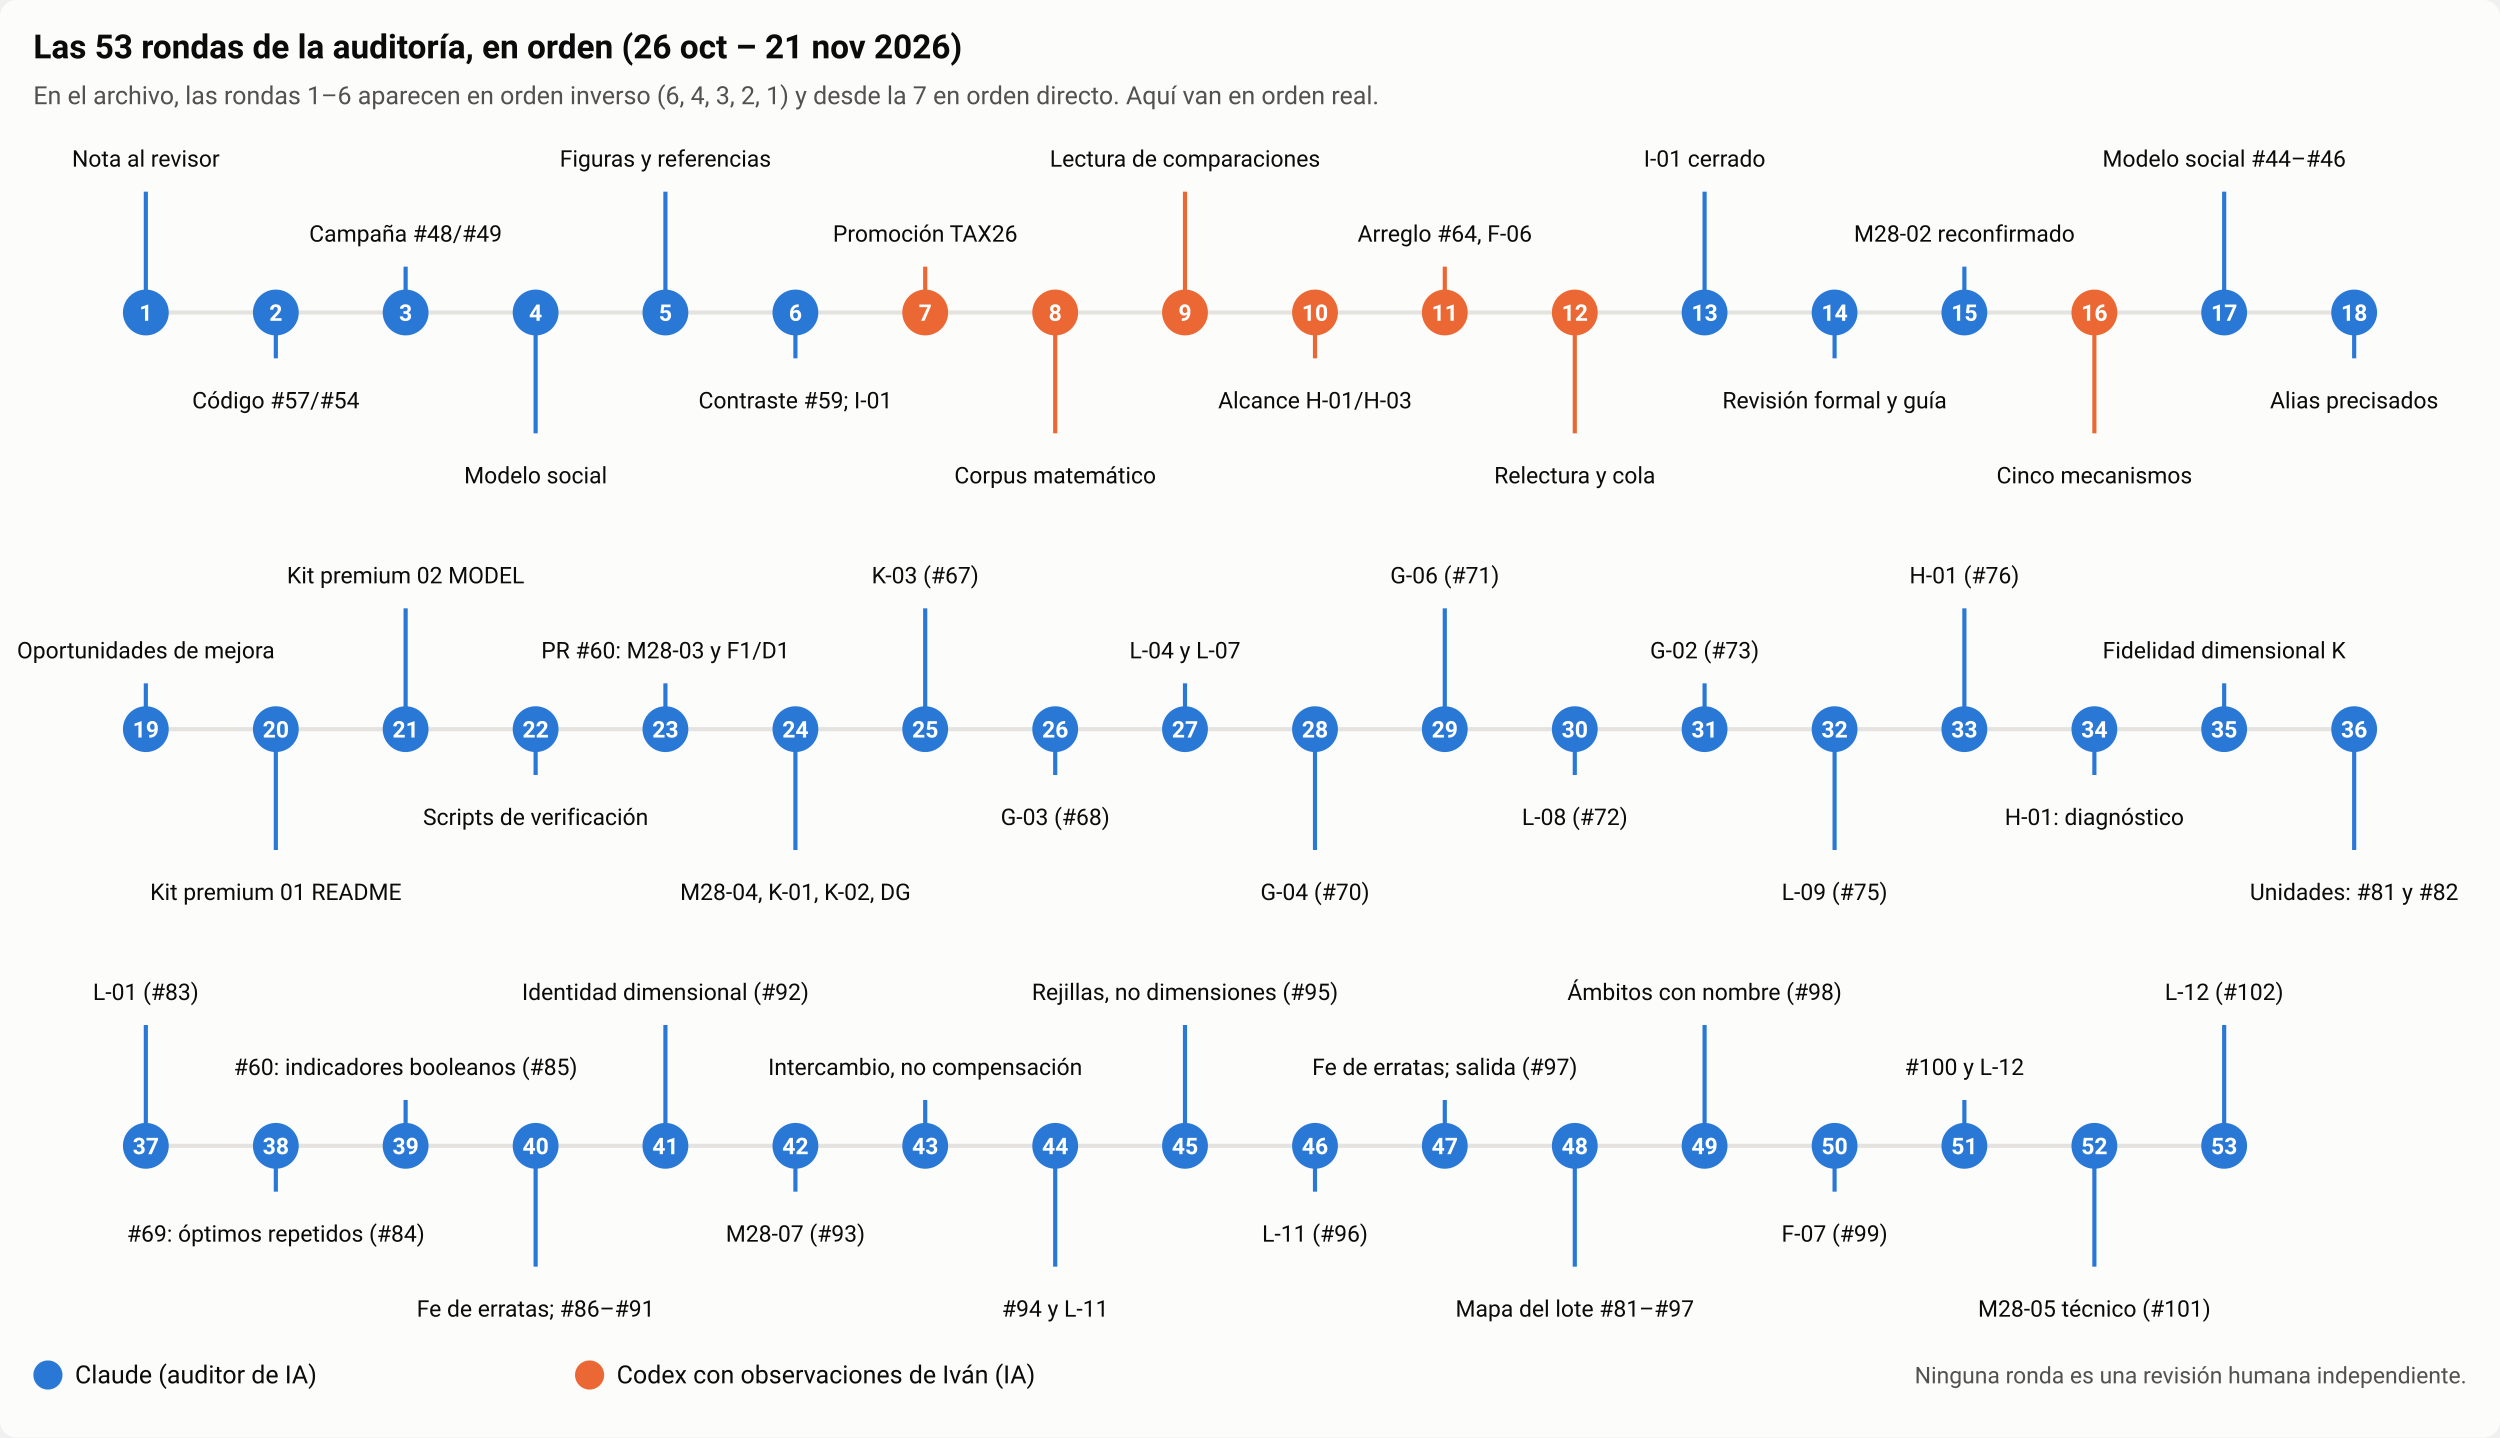
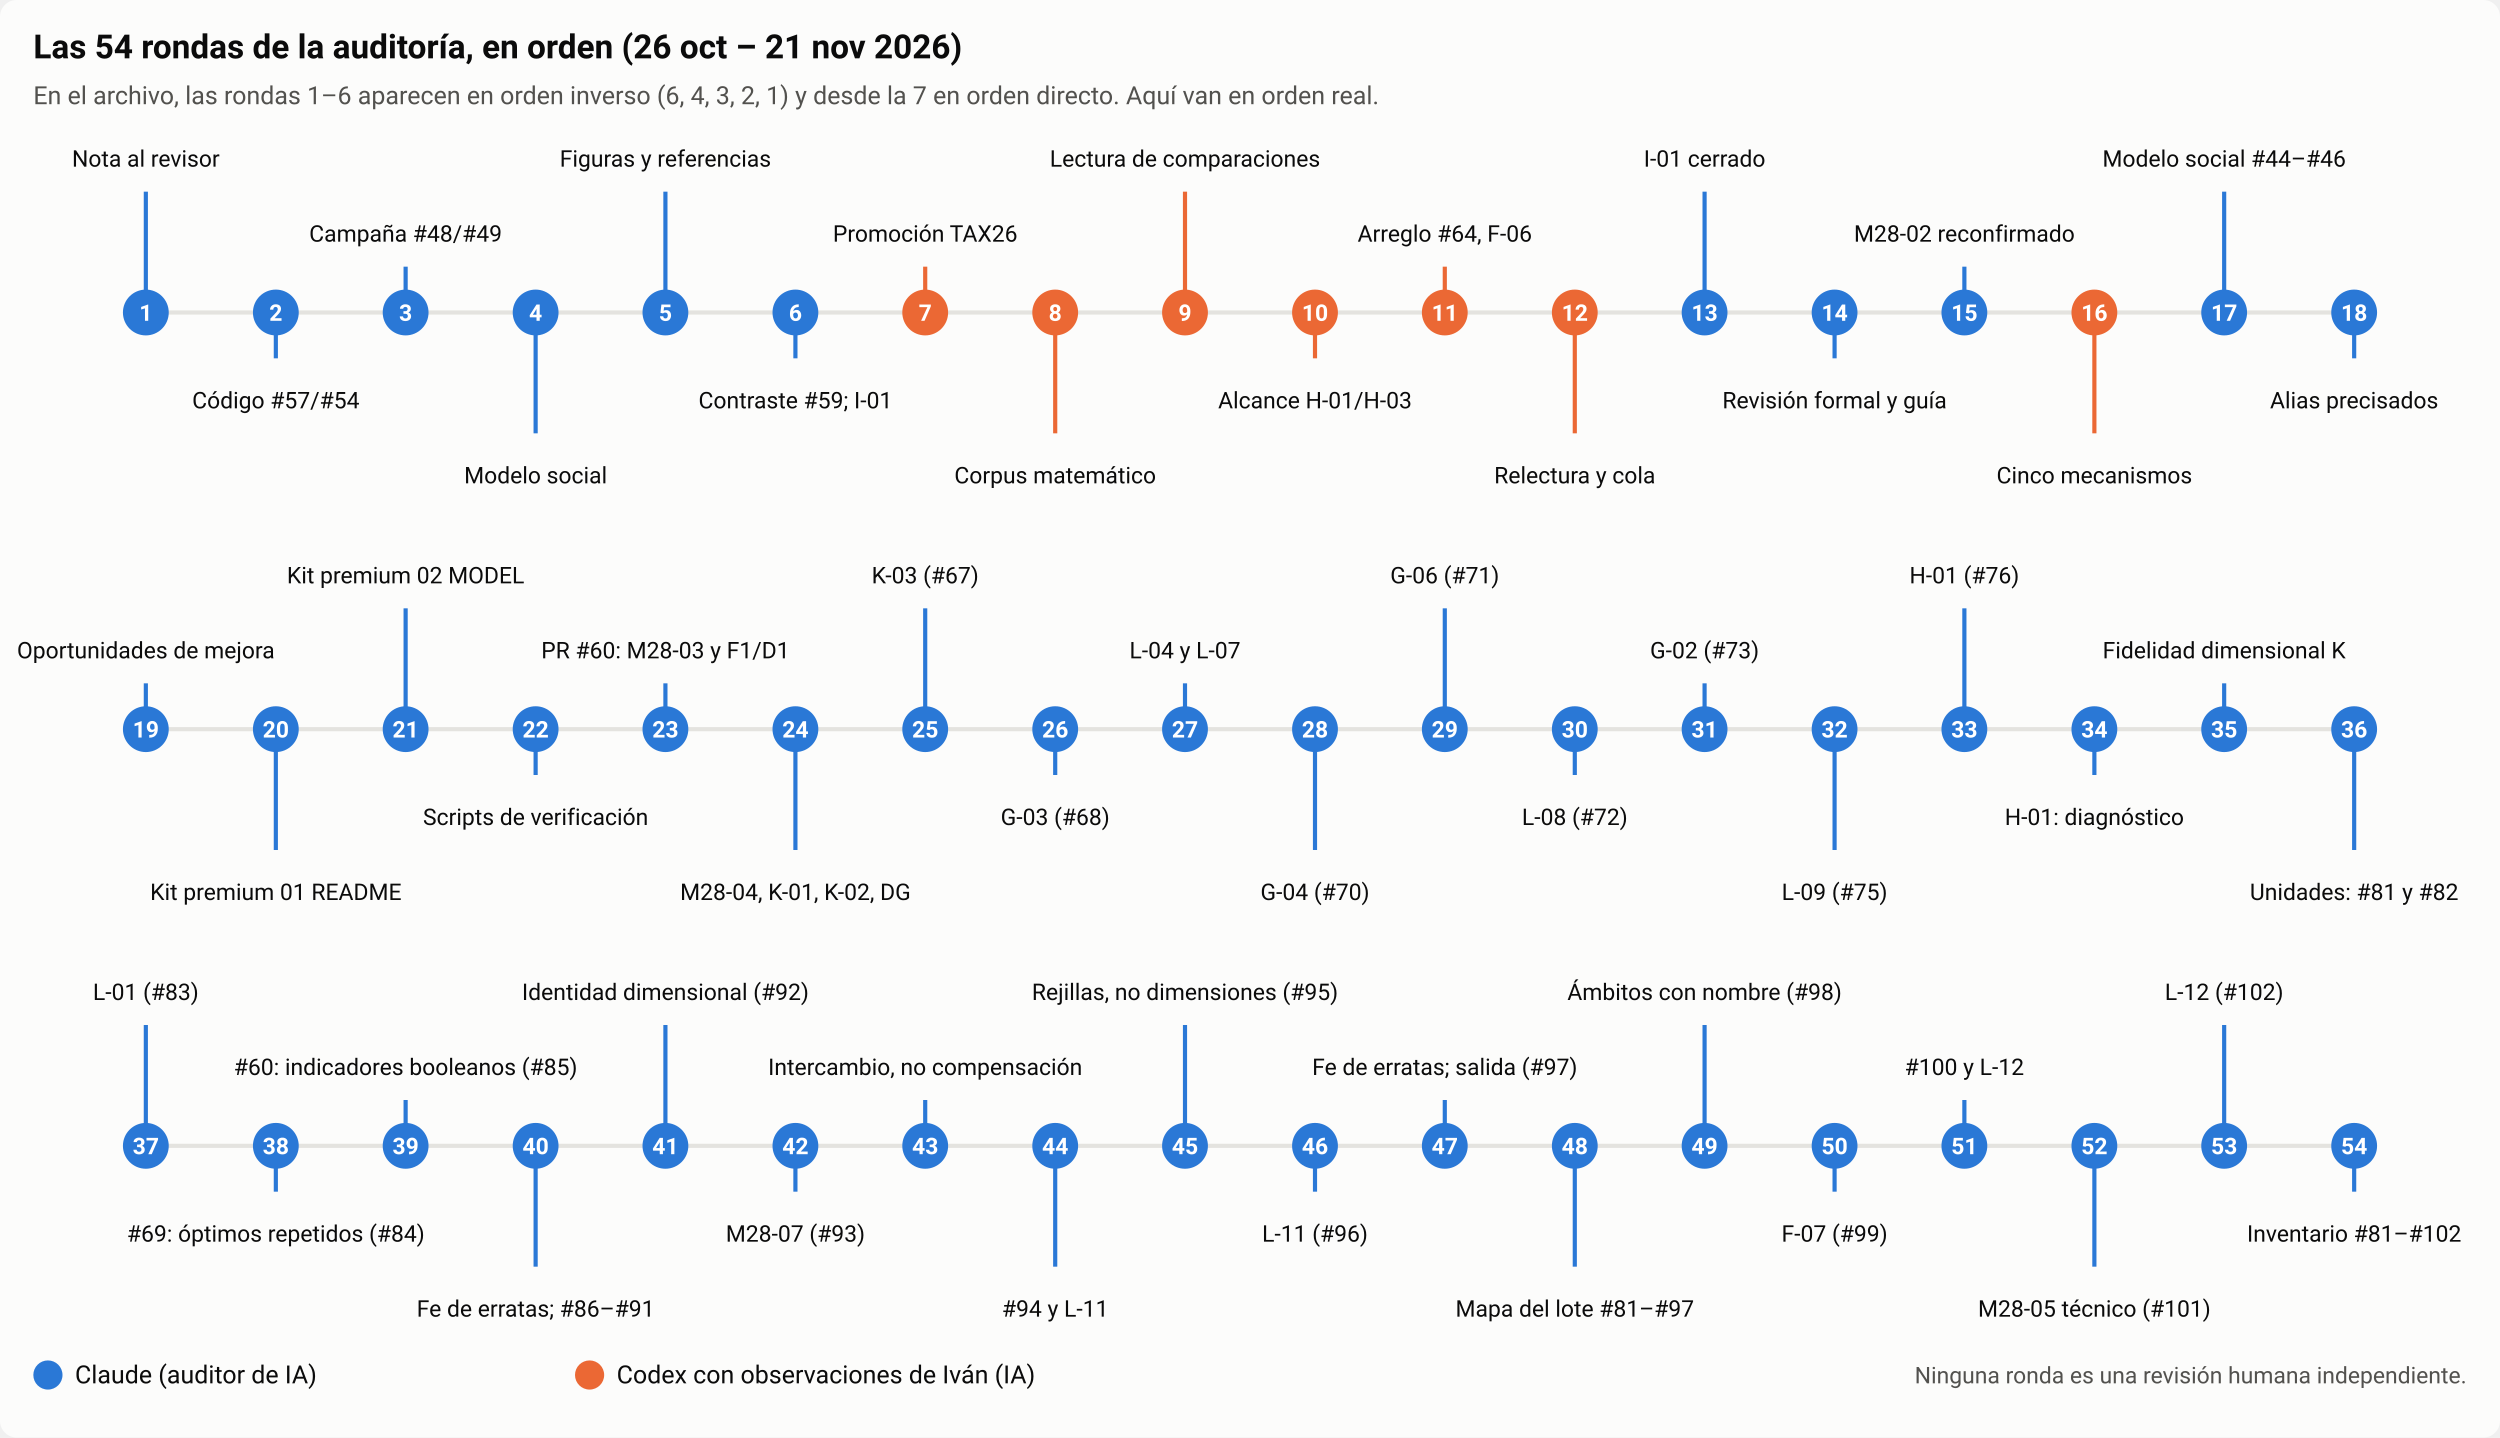
- <svg xmlns="http://www.w3.org/2000/svg" viewBox="0 0 1200 690" width="1200" height="690" role="img" aria-label="Línea de tiempo de las 53 rondas de auditoría y su autor">
+ <svg xmlns="http://www.w3.org/2000/svg" viewBox="0 0 1200 690" width="1200" height="690" role="img" aria-label="Línea de tiempo de las 54 rondas de auditoría y su autor">
  <style>
  .ink{fill:#0b0b0b}.ink2{fill:#52514e}.bg{fill:#fcfcfb}.grid{stroke:#e4e3df}
  .s0{fill:#2a78d6}.s1{fill:#eb6834}.s2{fill:#1baf7a}.s3{fill:#eda100}.s4{fill:#e87ba4}
  .a0{fill:#2a78d6}.a1{fill:#eb6834}.a0s{stroke:#2a78d6}.a1s{stroke:#eb6834}
  text{font-family:system-ui,-apple-system,Segoe UI,Roboto,sans-serif}
  @media (prefers-color-scheme: dark){
    .ink{fill:#f0efec}.ink2{fill:#c3c2b7}.bg{fill:#1a1a19}.grid{stroke:#383835}
    .s0{fill:#3987e5}.s1{fill:#d95926}.s2{fill:#199e70}.s3{fill:#c98500}.s4{fill:#d55181}
    .a0{fill:#3987e5}.a1{fill:#d95926}.a0s{stroke:#3987e5}.a1s{stroke:#d95926}
  }
</style>
  <rect class="bg" width="1200" height="690" rx="8" />
-   <text class="ink" x="16" y="28" font-size="16" font-weight="600">Las 53 rondas de la auditoría, en orden (26 oct – 21 nov 2026)</text>
+   <text class="ink" x="16" y="28" font-size="16" font-weight="600">Las 54 rondas de la auditoría, en orden (26 oct – 21 nov 2026)</text>
  <text class="ink2" x="16" y="50" font-size="12">En el archivo, las rondas 1–6 aparecen en orden inverso (6, 4, 3, 2, 1) y desde la 7 en orden directo. Aquí van en orden real.</text>
  <line class="grid" x1="70" x2="1130.0" y1="150" y2="150" stroke-width="2" />
  <line class="grid" x1="70" x2="1130.0" y1="350" y2="350" stroke-width="2" />
-   <line class="grid" x1="70" x2="1067.6" y1="550" y2="550" stroke-width="2" />
+   <line class="grid" x1="70" x2="1130.0" y1="550" y2="550" stroke-width="2" />
  <line class="a0s" x1="70.0" x2="70.0" y1="150" y2="92" stroke-width="2" />
  <circle class="a0" cx="70.0" cy="150" r="11" />
  <text x="70.0" y="154" font-size="11" font-weight="700" text-anchor="middle" fill="#fff">1</text>
  <text class="ink" x="70.0" y="80" font-size="11" text-anchor="middle">Nota al revisor</text>
  <line class="a0s" x1="132.4" x2="132.4" y1="150" y2="172" stroke-width="2" />
  <circle class="a0" cx="132.4" cy="150" r="11" />
  <text x="132.4" y="154" font-size="11" font-weight="700" text-anchor="middle" fill="#fff">2</text>
  <text class="ink" x="132.4" y="196" font-size="11" text-anchor="middle">Código #57/#54</text>
  <line class="a0s" x1="194.7" x2="194.7" y1="150" y2="128" stroke-width="2" />
  <circle class="a0" cx="194.7" cy="150" r="11" />
  <text x="194.7" y="154" font-size="11" font-weight="700" text-anchor="middle" fill="#fff">3</text>
  <text class="ink" x="194.7" y="116" font-size="11" text-anchor="middle">Campaña #48/#49</text>
  <line class="a0s" x1="257.1" x2="257.1" y1="150" y2="208" stroke-width="2" />
  <circle class="a0" cx="257.1" cy="150" r="11" />
  <text x="257.1" y="154" font-size="11" font-weight="700" text-anchor="middle" fill="#fff">4</text>
  <text class="ink" x="257.1" y="232" font-size="11" text-anchor="middle">Modelo social</text>
  <line class="a0s" x1="319.4" x2="319.4" y1="150" y2="92" stroke-width="2" />
  <circle class="a0" cx="319.4" cy="150" r="11" />
  <text x="319.4" y="154" font-size="11" font-weight="700" text-anchor="middle" fill="#fff">5</text>
  <text class="ink" x="319.4" y="80" font-size="11" text-anchor="middle">Figuras y referencias</text>
  <line class="a0s" x1="381.8" x2="381.8" y1="150" y2="172" stroke-width="2" />
  <circle class="a0" cx="381.8" cy="150" r="11" />
  <text x="381.8" y="154" font-size="11" font-weight="700" text-anchor="middle" fill="#fff">6</text>
  <text class="ink" x="381.8" y="196" font-size="11" text-anchor="middle">Contraste #59; I-01</text>
  <line class="a1s" x1="444.1" x2="444.1" y1="150" y2="128" stroke-width="2" />
  <circle class="a1" cx="444.1" cy="150" r="11" />
  <text x="444.1" y="154" font-size="11" font-weight="700" text-anchor="middle" fill="#fff">7</text>
  <text class="ink" x="444.1" y="116" font-size="11" text-anchor="middle">Promoción TAX26</text>
  <line class="a1s" x1="506.5" x2="506.5" y1="150" y2="208" stroke-width="2" />
  <circle class="a1" cx="506.5" cy="150" r="11" />
  <text x="506.5" y="154" font-size="11" font-weight="700" text-anchor="middle" fill="#fff">8</text>
  <text class="ink" x="506.5" y="232" font-size="11" text-anchor="middle">Corpus matemático</text>
  <line class="a1s" x1="568.8" x2="568.8" y1="150" y2="92" stroke-width="2" />
  <circle class="a1" cx="568.8" cy="150" r="11" />
  <text x="568.8" y="154" font-size="11" font-weight="700" text-anchor="middle" fill="#fff">9</text>
  <text class="ink" x="568.8" y="80" font-size="11" text-anchor="middle">Lectura de comparaciones</text>
  <line class="a1s" x1="631.2" x2="631.2" y1="150" y2="172" stroke-width="2" />
  <circle class="a1" cx="631.2" cy="150" r="11" />
  <text x="631.2" y="154" font-size="11" font-weight="700" text-anchor="middle" fill="#fff">10</text>
  <text class="ink" x="631.2" y="196" font-size="11" text-anchor="middle">Alcance H-01/H-03</text>
  <line class="a1s" x1="693.5" x2="693.5" y1="150" y2="128" stroke-width="2" />
  <circle class="a1" cx="693.5" cy="150" r="11" />
  <text x="693.5" y="154" font-size="11" font-weight="700" text-anchor="middle" fill="#fff">11</text>
  <text class="ink" x="693.5" y="116" font-size="11" text-anchor="middle">Arreglo #64, F-06</text>
  <line class="a1s" x1="755.9" x2="755.9" y1="150" y2="208" stroke-width="2" />
  <circle class="a1" cx="755.9" cy="150" r="11" />
  <text x="755.9" y="154" font-size="11" font-weight="700" text-anchor="middle" fill="#fff">12</text>
  <text class="ink" x="755.9" y="232" font-size="11" text-anchor="middle">Relectura y cola</text>
  <line class="a0s" x1="818.2" x2="818.2" y1="150" y2="92" stroke-width="2" />
  <circle class="a0" cx="818.2" cy="150" r="11" />
  <text x="818.2" y="154" font-size="11" font-weight="700" text-anchor="middle" fill="#fff">13</text>
  <text class="ink" x="818.2" y="80" font-size="11" text-anchor="middle">I-01 cerrado</text>
  <line class="a0s" x1="880.6" x2="880.6" y1="150" y2="172" stroke-width="2" />
  <circle class="a0" cx="880.6" cy="150" r="11" />
  <text x="880.6" y="154" font-size="11" font-weight="700" text-anchor="middle" fill="#fff">14</text>
  <text class="ink" x="880.6" y="196" font-size="11" text-anchor="middle">Revisión formal y guía</text>
  <line class="a0s" x1="942.9" x2="942.9" y1="150" y2="128" stroke-width="2" />
  <circle class="a0" cx="942.9" cy="150" r="11" />
  <text x="942.9" y="154" font-size="11" font-weight="700" text-anchor="middle" fill="#fff">15</text>
  <text class="ink" x="942.9" y="116" font-size="11" text-anchor="middle">M28-02 reconfirmado</text>
  <line class="a1s" x1="1005.3" x2="1005.3" y1="150" y2="208" stroke-width="2" />
  <circle class="a1" cx="1005.3" cy="150" r="11" />
  <text x="1005.3" y="154" font-size="11" font-weight="700" text-anchor="middle" fill="#fff">16</text>
  <text class="ink" x="1005.3" y="232" font-size="11" text-anchor="middle">Cinco mecanismos</text>
  <line class="a0s" x1="1067.6" x2="1067.6" y1="150" y2="92" stroke-width="2" />
  <circle class="a0" cx="1067.6" cy="150" r="11" />
  <text x="1067.6" y="154" font-size="11" font-weight="700" text-anchor="middle" fill="#fff">17</text>
  <text class="ink" x="1067.6" y="80" font-size="11" text-anchor="middle">Modelo social #44–#46</text>
  <line class="a0s" x1="1130.0" x2="1130.0" y1="150" y2="172" stroke-width="2" />
  <circle class="a0" cx="1130.0" cy="150" r="11" />
  <text x="1130.0" y="154" font-size="11" font-weight="700" text-anchor="middle" fill="#fff">18</text>
  <text class="ink" x="1130.0" y="196" font-size="11" text-anchor="middle">Alias precisados</text>
  <line class="a0s" x1="70.0" x2="70.0" y1="350" y2="328" stroke-width="2" />
  <circle class="a0" cx="70.0" cy="350" r="11" />
  <text x="70.0" y="354" font-size="11" font-weight="700" text-anchor="middle" fill="#fff">19</text>
  <text class="ink" x="70.0" y="316" font-size="11" text-anchor="middle">Oportunidades de mejora</text>
  <line class="a0s" x1="132.4" x2="132.4" y1="350" y2="408" stroke-width="2" />
  <circle class="a0" cx="132.4" cy="350" r="11" />
  <text x="132.4" y="354" font-size="11" font-weight="700" text-anchor="middle" fill="#fff">20</text>
  <text class="ink" x="132.4" y="432" font-size="11" text-anchor="middle">Kit premium 01 README</text>
  <line class="a0s" x1="194.7" x2="194.7" y1="350" y2="292" stroke-width="2" />
  <circle class="a0" cx="194.7" cy="350" r="11" />
  <text x="194.7" y="354" font-size="11" font-weight="700" text-anchor="middle" fill="#fff">21</text>
  <text class="ink" x="194.7" y="280" font-size="11" text-anchor="middle">Kit premium 02 MODEL</text>
  <line class="a0s" x1="257.1" x2="257.1" y1="350" y2="372" stroke-width="2" />
  <circle class="a0" cx="257.1" cy="350" r="11" />
  <text x="257.1" y="354" font-size="11" font-weight="700" text-anchor="middle" fill="#fff">22</text>
  <text class="ink" x="257.1" y="396" font-size="11" text-anchor="middle">Scripts de verificación</text>
  <line class="a0s" x1="319.4" x2="319.4" y1="350" y2="328" stroke-width="2" />
  <circle class="a0" cx="319.4" cy="350" r="11" />
  <text x="319.4" y="354" font-size="11" font-weight="700" text-anchor="middle" fill="#fff">23</text>
  <text class="ink" x="319.4" y="316" font-size="11" text-anchor="middle">PR #60: M28-03 y F1/D1</text>
  <line class="a0s" x1="381.8" x2="381.8" y1="350" y2="408" stroke-width="2" />
  <circle class="a0" cx="381.8" cy="350" r="11" />
  <text x="381.8" y="354" font-size="11" font-weight="700" text-anchor="middle" fill="#fff">24</text>
  <text class="ink" x="381.8" y="432" font-size="11" text-anchor="middle">M28-04, K-01, K-02, DG</text>
  <line class="a0s" x1="444.1" x2="444.1" y1="350" y2="292" stroke-width="2" />
  <circle class="a0" cx="444.1" cy="350" r="11" />
  <text x="444.1" y="354" font-size="11" font-weight="700" text-anchor="middle" fill="#fff">25</text>
  <text class="ink" x="444.1" y="280" font-size="11" text-anchor="middle">K-03 (#67)</text>
  <line class="a0s" x1="506.5" x2="506.5" y1="350" y2="372" stroke-width="2" />
  <circle class="a0" cx="506.5" cy="350" r="11" />
  <text x="506.5" y="354" font-size="11" font-weight="700" text-anchor="middle" fill="#fff">26</text>
  <text class="ink" x="506.5" y="396" font-size="11" text-anchor="middle">G-03 (#68)</text>
  <line class="a0s" x1="568.8" x2="568.8" y1="350" y2="328" stroke-width="2" />
  <circle class="a0" cx="568.8" cy="350" r="11" />
  <text x="568.8" y="354" font-size="11" font-weight="700" text-anchor="middle" fill="#fff">27</text>
  <text class="ink" x="568.8" y="316" font-size="11" text-anchor="middle">L-04 y L-07</text>
  <line class="a0s" x1="631.2" x2="631.2" y1="350" y2="408" stroke-width="2" />
  <circle class="a0" cx="631.2" cy="350" r="11" />
  <text x="631.2" y="354" font-size="11" font-weight="700" text-anchor="middle" fill="#fff">28</text>
  <text class="ink" x="631.2" y="432" font-size="11" text-anchor="middle">G-04 (#70)</text>
  <line class="a0s" x1="693.5" x2="693.5" y1="350" y2="292" stroke-width="2" />
  <circle class="a0" cx="693.5" cy="350" r="11" />
  <text x="693.5" y="354" font-size="11" font-weight="700" text-anchor="middle" fill="#fff">29</text>
  <text class="ink" x="693.5" y="280" font-size="11" text-anchor="middle">G-06 (#71)</text>
  <line class="a0s" x1="755.9" x2="755.9" y1="350" y2="372" stroke-width="2" />
  <circle class="a0" cx="755.9" cy="350" r="11" />
  <text x="755.9" y="354" font-size="11" font-weight="700" text-anchor="middle" fill="#fff">30</text>
  <text class="ink" x="755.9" y="396" font-size="11" text-anchor="middle">L-08 (#72)</text>
  <line class="a0s" x1="818.2" x2="818.2" y1="350" y2="328" stroke-width="2" />
  <circle class="a0" cx="818.2" cy="350" r="11" />
  <text x="818.2" y="354" font-size="11" font-weight="700" text-anchor="middle" fill="#fff">31</text>
  <text class="ink" x="818.2" y="316" font-size="11" text-anchor="middle">G-02 (#73)</text>
  <line class="a0s" x1="880.6" x2="880.6" y1="350" y2="408" stroke-width="2" />
  <circle class="a0" cx="880.6" cy="350" r="11" />
  <text x="880.6" y="354" font-size="11" font-weight="700" text-anchor="middle" fill="#fff">32</text>
  <text class="ink" x="880.6" y="432" font-size="11" text-anchor="middle">L-09 (#75)</text>
  <line class="a0s" x1="942.9" x2="942.9" y1="350" y2="292" stroke-width="2" />
  <circle class="a0" cx="942.9" cy="350" r="11" />
  <text x="942.9" y="354" font-size="11" font-weight="700" text-anchor="middle" fill="#fff">33</text>
  <text class="ink" x="942.9" y="280" font-size="11" text-anchor="middle">H-01 (#76)</text>
  <line class="a0s" x1="1005.3" x2="1005.3" y1="350" y2="372" stroke-width="2" />
  <circle class="a0" cx="1005.3" cy="350" r="11" />
  <text x="1005.3" y="354" font-size="11" font-weight="700" text-anchor="middle" fill="#fff">34</text>
  <text class="ink" x="1005.3" y="396" font-size="11" text-anchor="middle">H-01: diagnóstico</text>
  <line class="a0s" x1="1067.6" x2="1067.6" y1="350" y2="328" stroke-width="2" />
  <circle class="a0" cx="1067.6" cy="350" r="11" />
  <text x="1067.6" y="354" font-size="11" font-weight="700" text-anchor="middle" fill="#fff">35</text>
  <text class="ink" x="1067.6" y="316" font-size="11" text-anchor="middle">Fidelidad dimensional K</text>
  <line class="a0s" x1="1130.0" x2="1130.0" y1="350" y2="408" stroke-width="2" />
  <circle class="a0" cx="1130.0" cy="350" r="11" />
  <text x="1130.0" y="354" font-size="11" font-weight="700" text-anchor="middle" fill="#fff">36</text>
  <text class="ink" x="1130.0" y="432" font-size="11" text-anchor="middle">Unidades: #81 y #82</text>
  <line class="a0s" x1="70.0" x2="70.0" y1="550" y2="492" stroke-width="2" />
  <circle class="a0" cx="70.0" cy="550" r="11" />
  <text x="70.0" y="554" font-size="11" font-weight="700" text-anchor="middle" fill="#fff">37</text>
  <text class="ink" x="70.0" y="480" font-size="11" text-anchor="middle">L-01 (#83)</text>
  <line class="a0s" x1="132.4" x2="132.4" y1="550" y2="572" stroke-width="2" />
  <circle class="a0" cx="132.4" cy="550" r="11" />
  <text x="132.4" y="554" font-size="11" font-weight="700" text-anchor="middle" fill="#fff">38</text>
  <text class="ink" x="132.4" y="596" font-size="11" text-anchor="middle">#69: óptimos repetidos (#84)</text>
  <line class="a0s" x1="194.7" x2="194.7" y1="550" y2="528" stroke-width="2" />
  <circle class="a0" cx="194.7" cy="550" r="11" />
  <text x="194.7" y="554" font-size="11" font-weight="700" text-anchor="middle" fill="#fff">39</text>
  <text class="ink" x="194.7" y="516" font-size="11" text-anchor="middle">#60: indicadores booleanos (#85)</text>
  <line class="a0s" x1="257.1" x2="257.1" y1="550" y2="608" stroke-width="2" />
  <circle class="a0" cx="257.1" cy="550" r="11" />
  <text x="257.1" y="554" font-size="11" font-weight="700" text-anchor="middle" fill="#fff">40</text>
  <text class="ink" x="257.1" y="632" font-size="11" text-anchor="middle">Fe de erratas; #86–#91</text>
  <line class="a0s" x1="319.4" x2="319.4" y1="550" y2="492" stroke-width="2" />
  <circle class="a0" cx="319.4" cy="550" r="11" />
  <text x="319.4" y="554" font-size="11" font-weight="700" text-anchor="middle" fill="#fff">41</text>
  <text class="ink" x="319.4" y="480" font-size="11" text-anchor="middle">Identidad dimensional (#92)</text>
  <line class="a0s" x1="381.8" x2="381.8" y1="550" y2="572" stroke-width="2" />
  <circle class="a0" cx="381.8" cy="550" r="11" />
  <text x="381.8" y="554" font-size="11" font-weight="700" text-anchor="middle" fill="#fff">42</text>
  <text class="ink" x="381.8" y="596" font-size="11" text-anchor="middle">M28-07 (#93)</text>
  <line class="a0s" x1="444.1" x2="444.1" y1="550" y2="528" stroke-width="2" />
  <circle class="a0" cx="444.1" cy="550" r="11" />
  <text x="444.1" y="554" font-size="11" font-weight="700" text-anchor="middle" fill="#fff">43</text>
  <text class="ink" x="444.1" y="516" font-size="11" text-anchor="middle">Intercambio, no compensación</text>
  <line class="a0s" x1="506.5" x2="506.5" y1="550" y2="608" stroke-width="2" />
  <circle class="a0" cx="506.5" cy="550" r="11" />
  <text x="506.5" y="554" font-size="11" font-weight="700" text-anchor="middle" fill="#fff">44</text>
  <text class="ink" x="506.5" y="632" font-size="11" text-anchor="middle">#94 y L-11</text>
  <line class="a0s" x1="568.8" x2="568.8" y1="550" y2="492" stroke-width="2" />
  <circle class="a0" cx="568.8" cy="550" r="11" />
  <text x="568.8" y="554" font-size="11" font-weight="700" text-anchor="middle" fill="#fff">45</text>
  <text class="ink" x="568.8" y="480" font-size="11" text-anchor="middle">Rejillas, no dimensiones (#95)</text>
  <line class="a0s" x1="631.2" x2="631.2" y1="550" y2="572" stroke-width="2" />
  <circle class="a0" cx="631.2" cy="550" r="11" />
  <text x="631.2" y="554" font-size="11" font-weight="700" text-anchor="middle" fill="#fff">46</text>
  <text class="ink" x="631.2" y="596" font-size="11" text-anchor="middle">L-11 (#96)</text>
  <line class="a0s" x1="693.5" x2="693.5" y1="550" y2="528" stroke-width="2" />
  <circle class="a0" cx="693.5" cy="550" r="11" />
  <text x="693.5" y="554" font-size="11" font-weight="700" text-anchor="middle" fill="#fff">47</text>
  <text class="ink" x="693.5" y="516" font-size="11" text-anchor="middle">Fe de erratas; salida (#97)</text>
  <line class="a0s" x1="755.9" x2="755.9" y1="550" y2="608" stroke-width="2" />
  <circle class="a0" cx="755.9" cy="550" r="11" />
  <text x="755.9" y="554" font-size="11" font-weight="700" text-anchor="middle" fill="#fff">48</text>
  <text class="ink" x="755.9" y="632" font-size="11" text-anchor="middle">Mapa del lote #81–#97</text>
  <line class="a0s" x1="818.2" x2="818.2" y1="550" y2="492" stroke-width="2" />
  <circle class="a0" cx="818.2" cy="550" r="11" />
  <text x="818.2" y="554" font-size="11" font-weight="700" text-anchor="middle" fill="#fff">49</text>
  <text class="ink" x="818.2" y="480" font-size="11" text-anchor="middle">Ámbitos con nombre (#98)</text>
  <line class="a0s" x1="880.6" x2="880.6" y1="550" y2="572" stroke-width="2" />
  <circle class="a0" cx="880.6" cy="550" r="11" />
  <text x="880.6" y="554" font-size="11" font-weight="700" text-anchor="middle" fill="#fff">50</text>
  <text class="ink" x="880.6" y="596" font-size="11" text-anchor="middle">F-07 (#99)</text>
  <line class="a0s" x1="942.9" x2="942.9" y1="550" y2="528" stroke-width="2" />
  <circle class="a0" cx="942.9" cy="550" r="11" />
  <text x="942.9" y="554" font-size="11" font-weight="700" text-anchor="middle" fill="#fff">51</text>
  <text class="ink" x="942.9" y="516" font-size="11" text-anchor="middle">#100 y L-12</text>
  <line class="a0s" x1="1005.3" x2="1005.3" y1="550" y2="608" stroke-width="2" />
  <circle class="a0" cx="1005.3" cy="550" r="11" />
  <text x="1005.3" y="554" font-size="11" font-weight="700" text-anchor="middle" fill="#fff">52</text>
  <text class="ink" x="1005.3" y="632" font-size="11" text-anchor="middle">M28-05 técnico (#101)</text>
  <line class="a0s" x1="1067.6" x2="1067.6" y1="550" y2="492" stroke-width="2" />
  <circle class="a0" cx="1067.6" cy="550" r="11" />
  <text x="1067.6" y="554" font-size="11" font-weight="700" text-anchor="middle" fill="#fff">53</text>
  <text class="ink" x="1067.6" y="480" font-size="11" text-anchor="middle">L-12 (#102)</text>
+   <line class="a0s" x1="1130.0" x2="1130.0" y1="550" y2="572" stroke-width="2" />
+   <circle class="a0" cx="1130.0" cy="550" r="11" />
+   <text x="1130.0" y="554" font-size="11" font-weight="700" text-anchor="middle" fill="#fff">54</text>
+   <text class="ink" x="1130.0" y="596" font-size="11" text-anchor="middle">Inventario #81–#102</text>
  <circle class="a0" cx="23" cy="660" r="7" />
  <text class="ink" x="36" y="664" font-size="12">Claude (auditor de IA)</text>
  <circle class="a1" cx="283" cy="660" r="7" />
  <text class="ink" x="296" y="664" font-size="12">Codex con observaciones de Iván (IA)</text>
  <text class="ink2" x="1184" y="664" font-size="11" text-anchor="end">Ninguna ronda es una revisión humana independiente.</text>
</svg>
